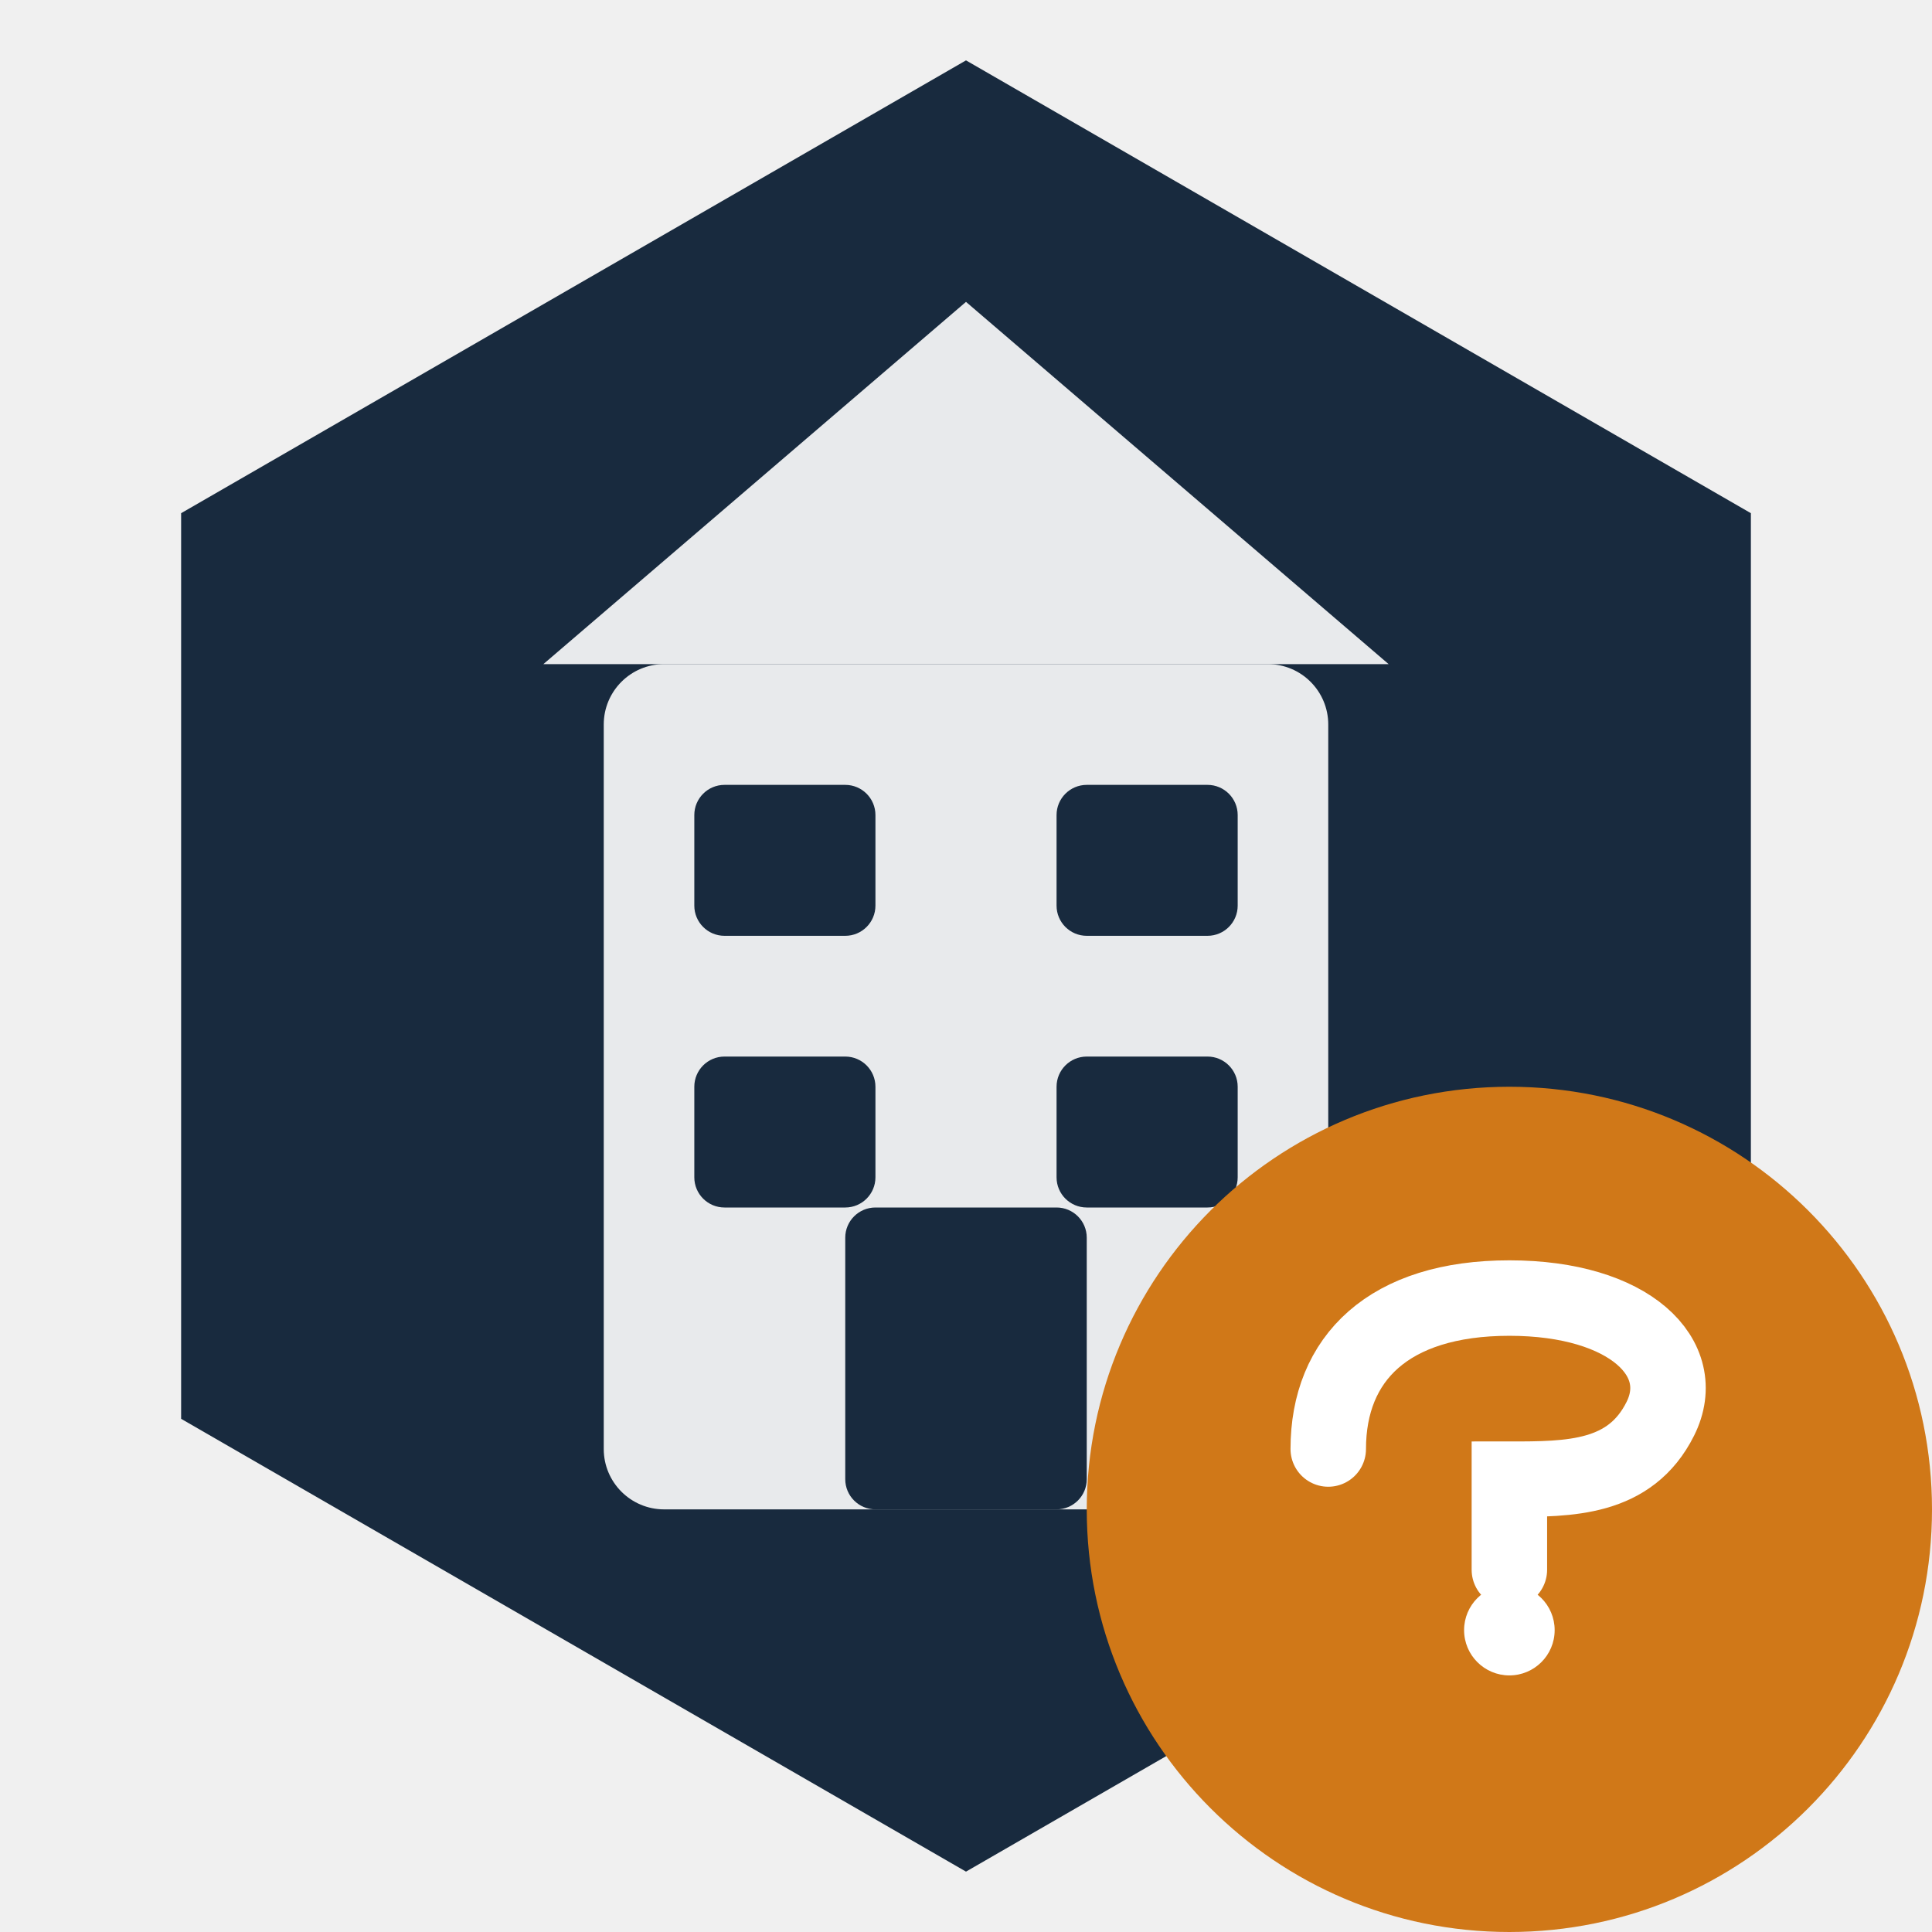
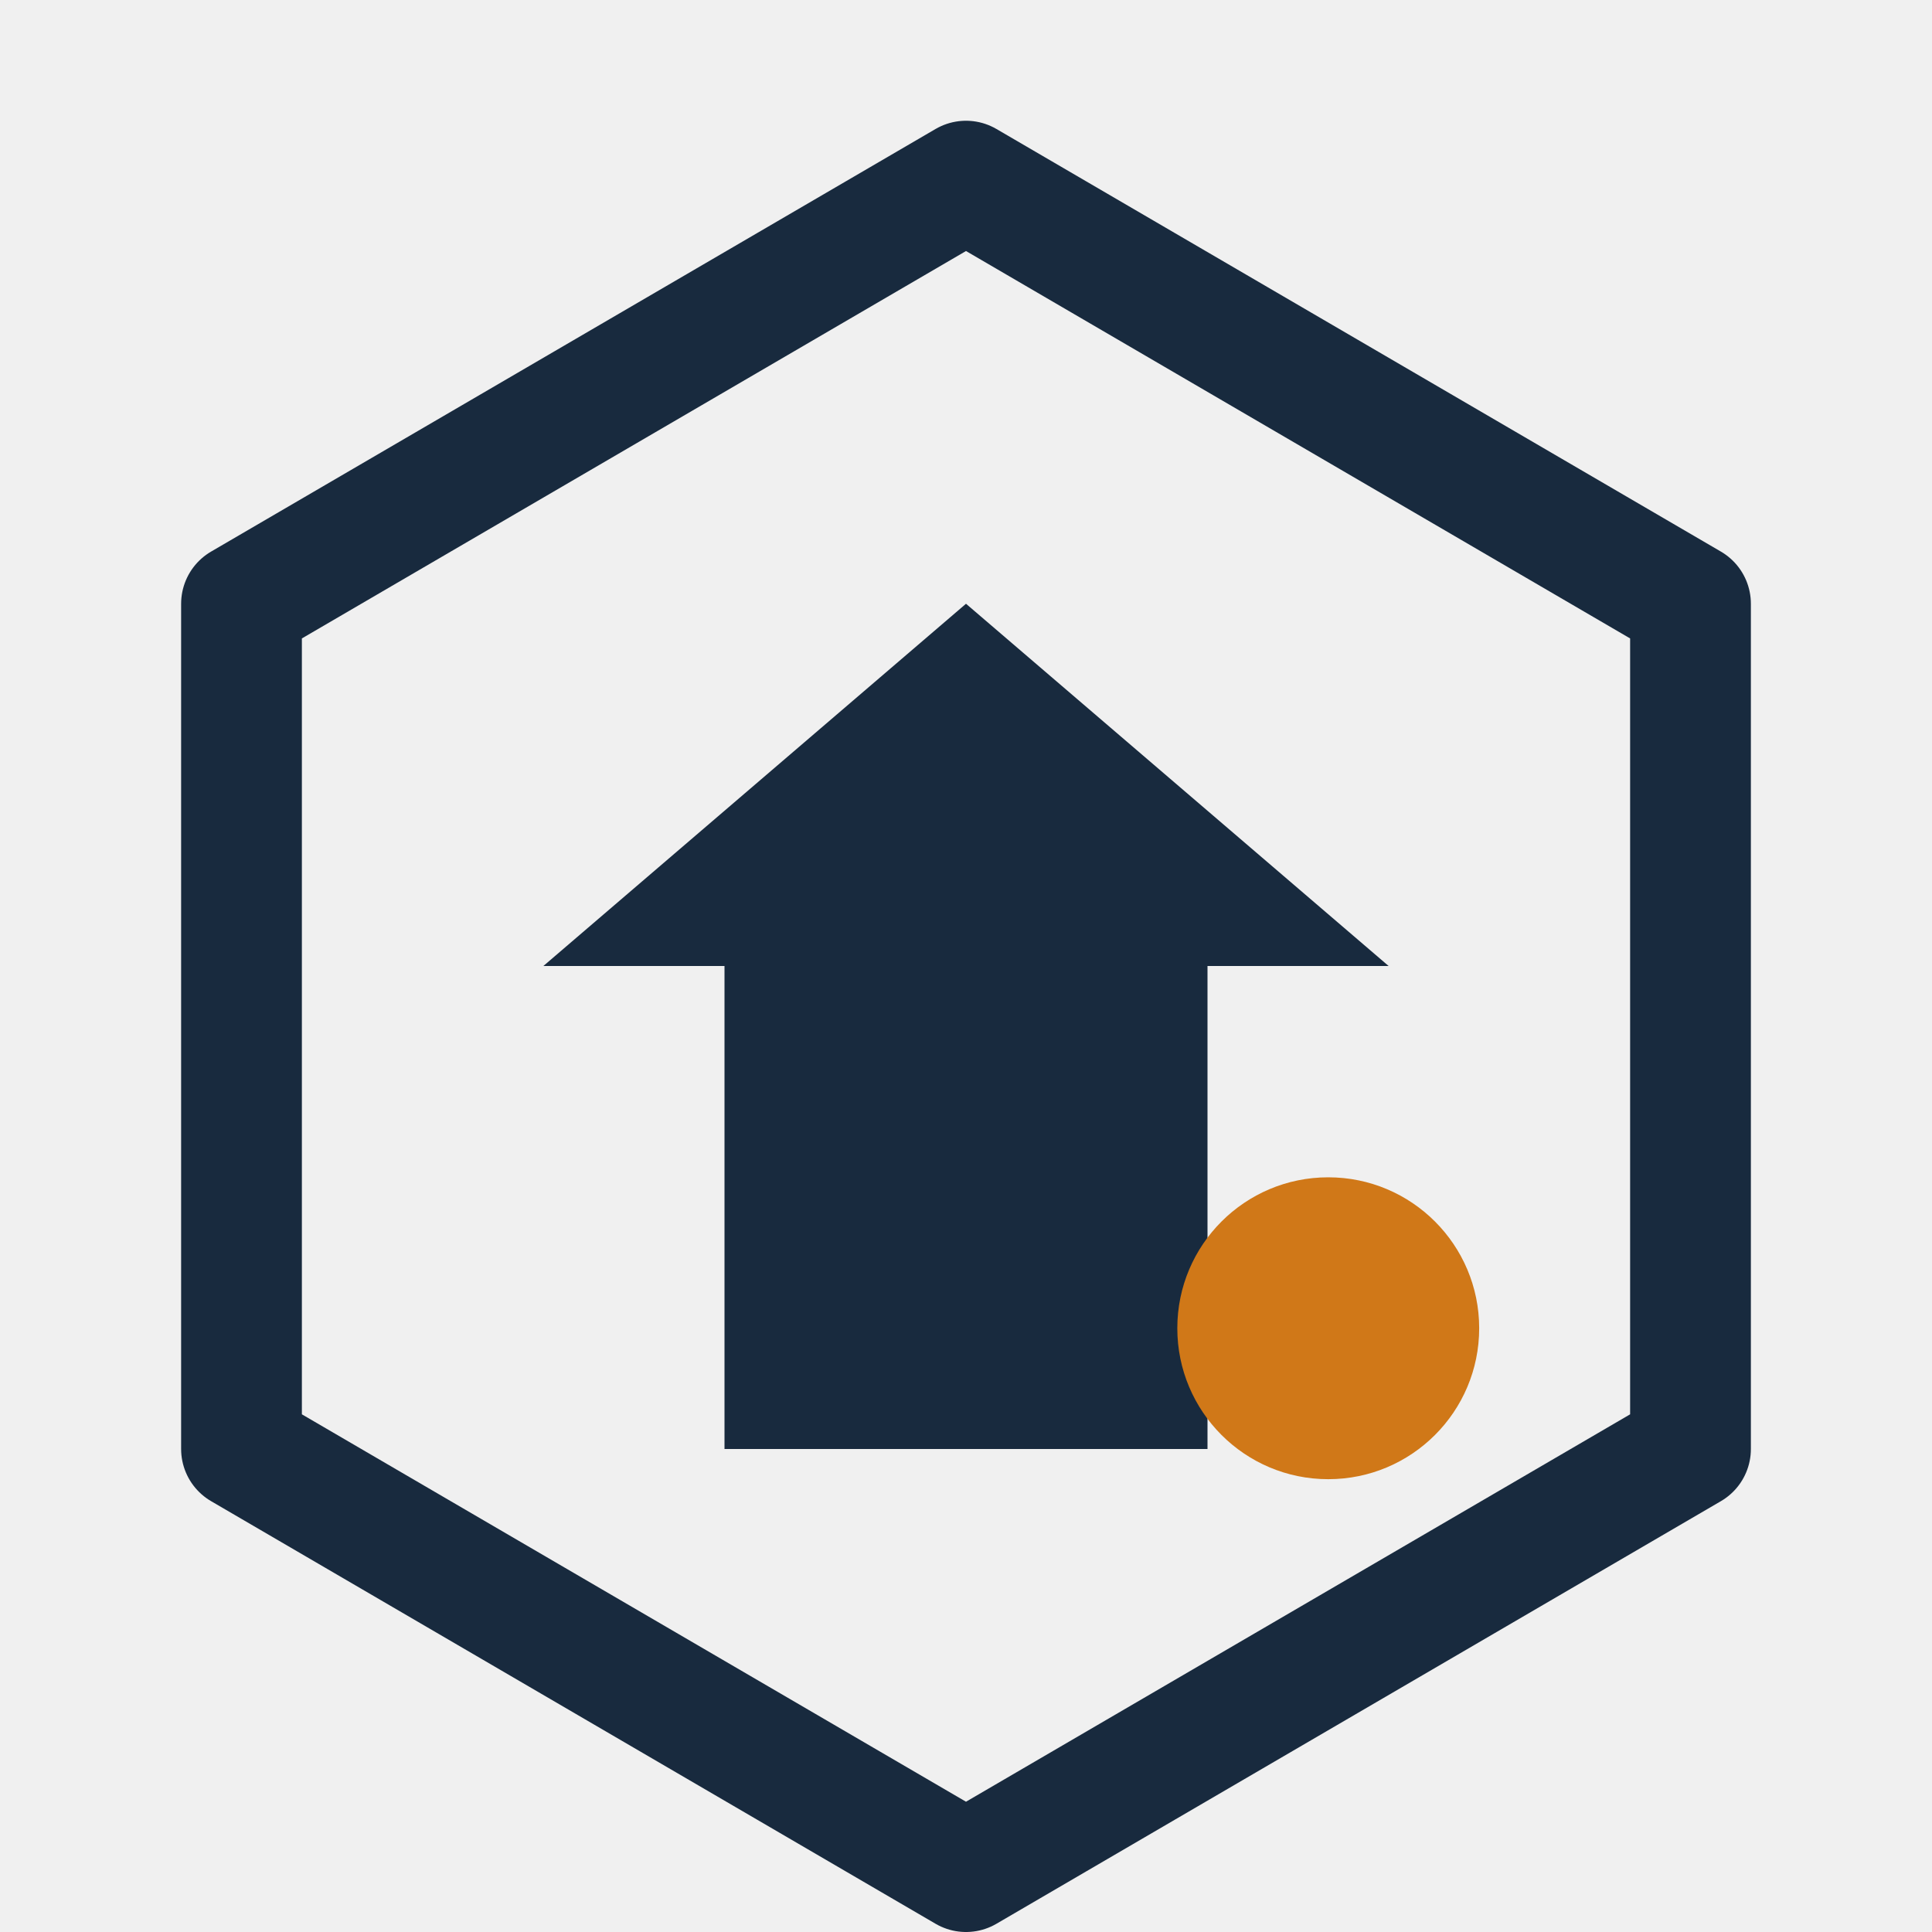
<svg xmlns="http://www.w3.org/2000/svg" viewBox="0 0 64 64">
-   <polygon points="32,2 58,17 58,47 32,62 6,47 6,17" fill="#182A3E" />
-   <rect x="20" y="22" width="24" height="28" rx="2" fill="white" opacity="0.9" />
-   <polygon points="18,22 32,10 46,22" fill="white" opacity="0.9" />
-   <rect x="23" y="26" width="6" height="5" rx="1" fill="#182A3E" />
-   <rect x="35" y="26" width="6" height="5" rx="1" fill="#182A3E" />
-   <rect x="23" y="35" width="6" height="5" rx="1" fill="#182A3E" />
-   <rect x="35" y="35" width="6" height="5" rx="1" fill="#182A3E" />
-   <rect x="28" y="40" width="8" height="10" rx="1" fill="#182A3E" />
-   <circle cx="50" cy="50" r="14" fill="#D07818" />
-   <path d="M44,48 C44,45 46,43 50,43 C54,43 56,45 55,47 C54,49 52,49 50,49 L50,52" stroke="white" stroke-width="2.5" stroke-linecap="round" fill="none" />
-   <circle cx="50" cy="54" r="1.5" fill="white" />
+   <polygon points="32,6 56,20 56,48 32,62 8,48 8,20" fill="none" stroke="#182A3E" stroke-width="4" stroke-linejoin="round" />
+   <polygon points="32,20 46,32 40,32 40,48 24,48 24,32 18,32" fill="#182A3E" />
+   <circle cx="44" cy="44" r="5" fill="#D07818" />
</svg>
